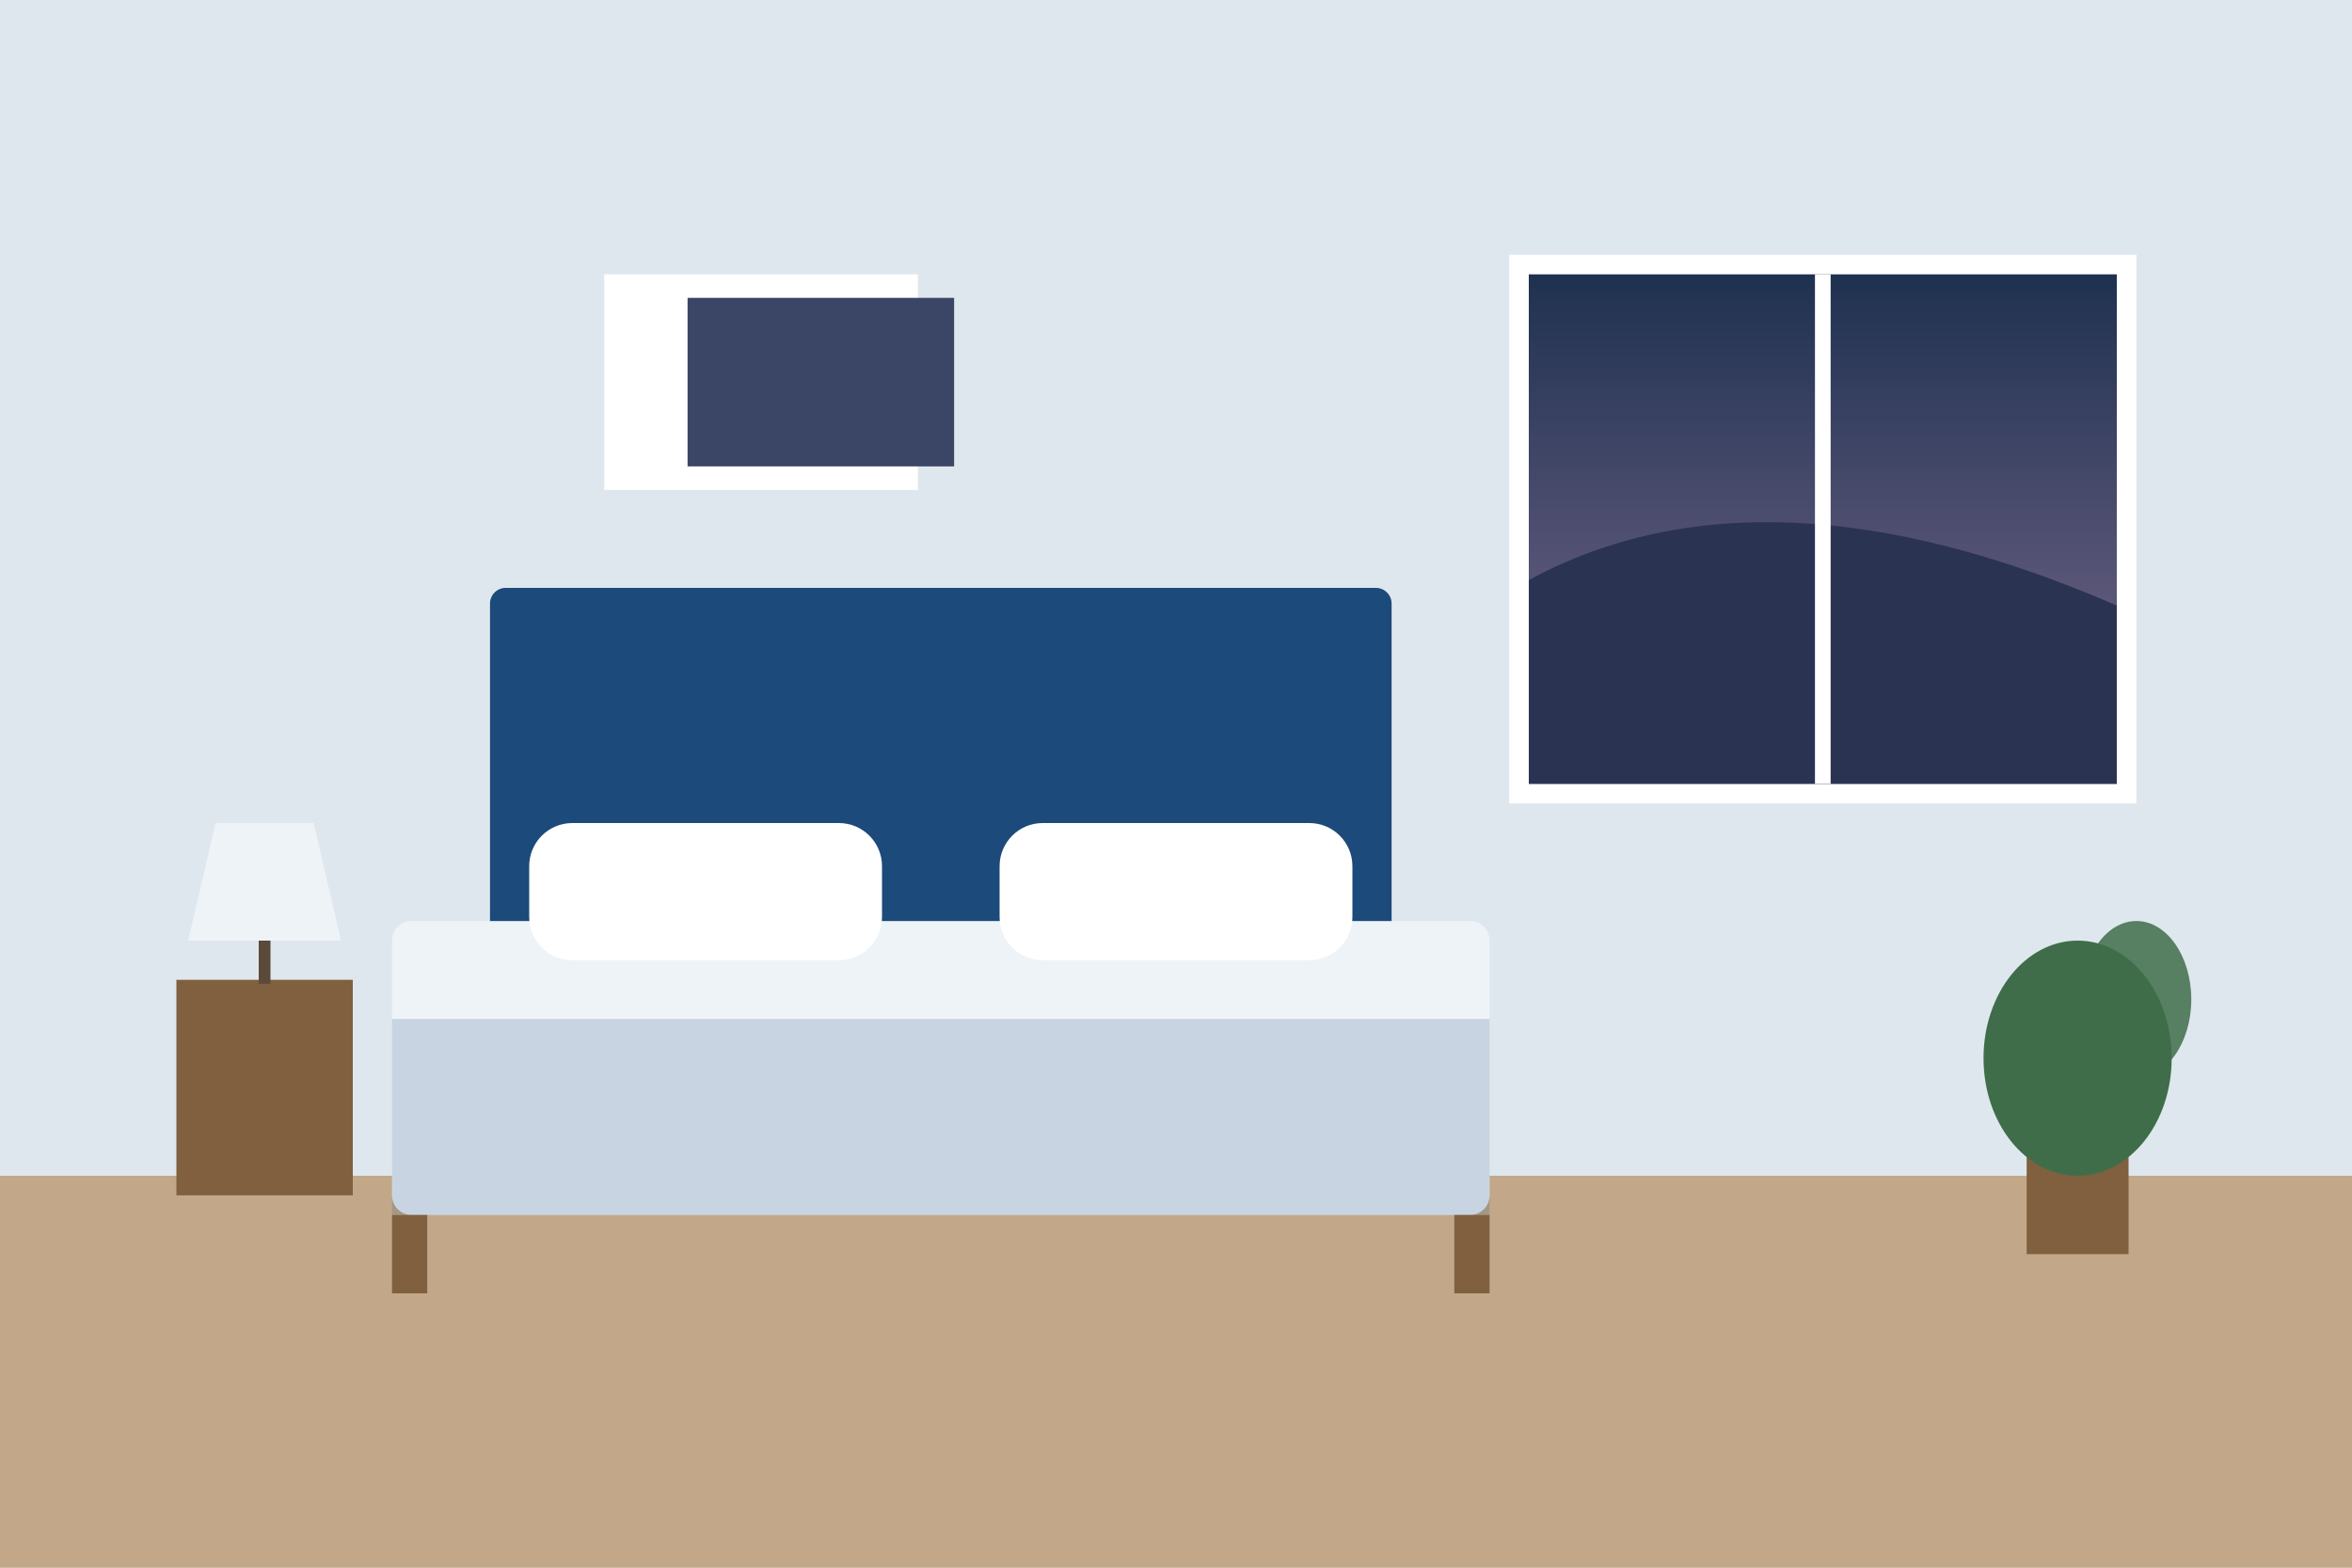
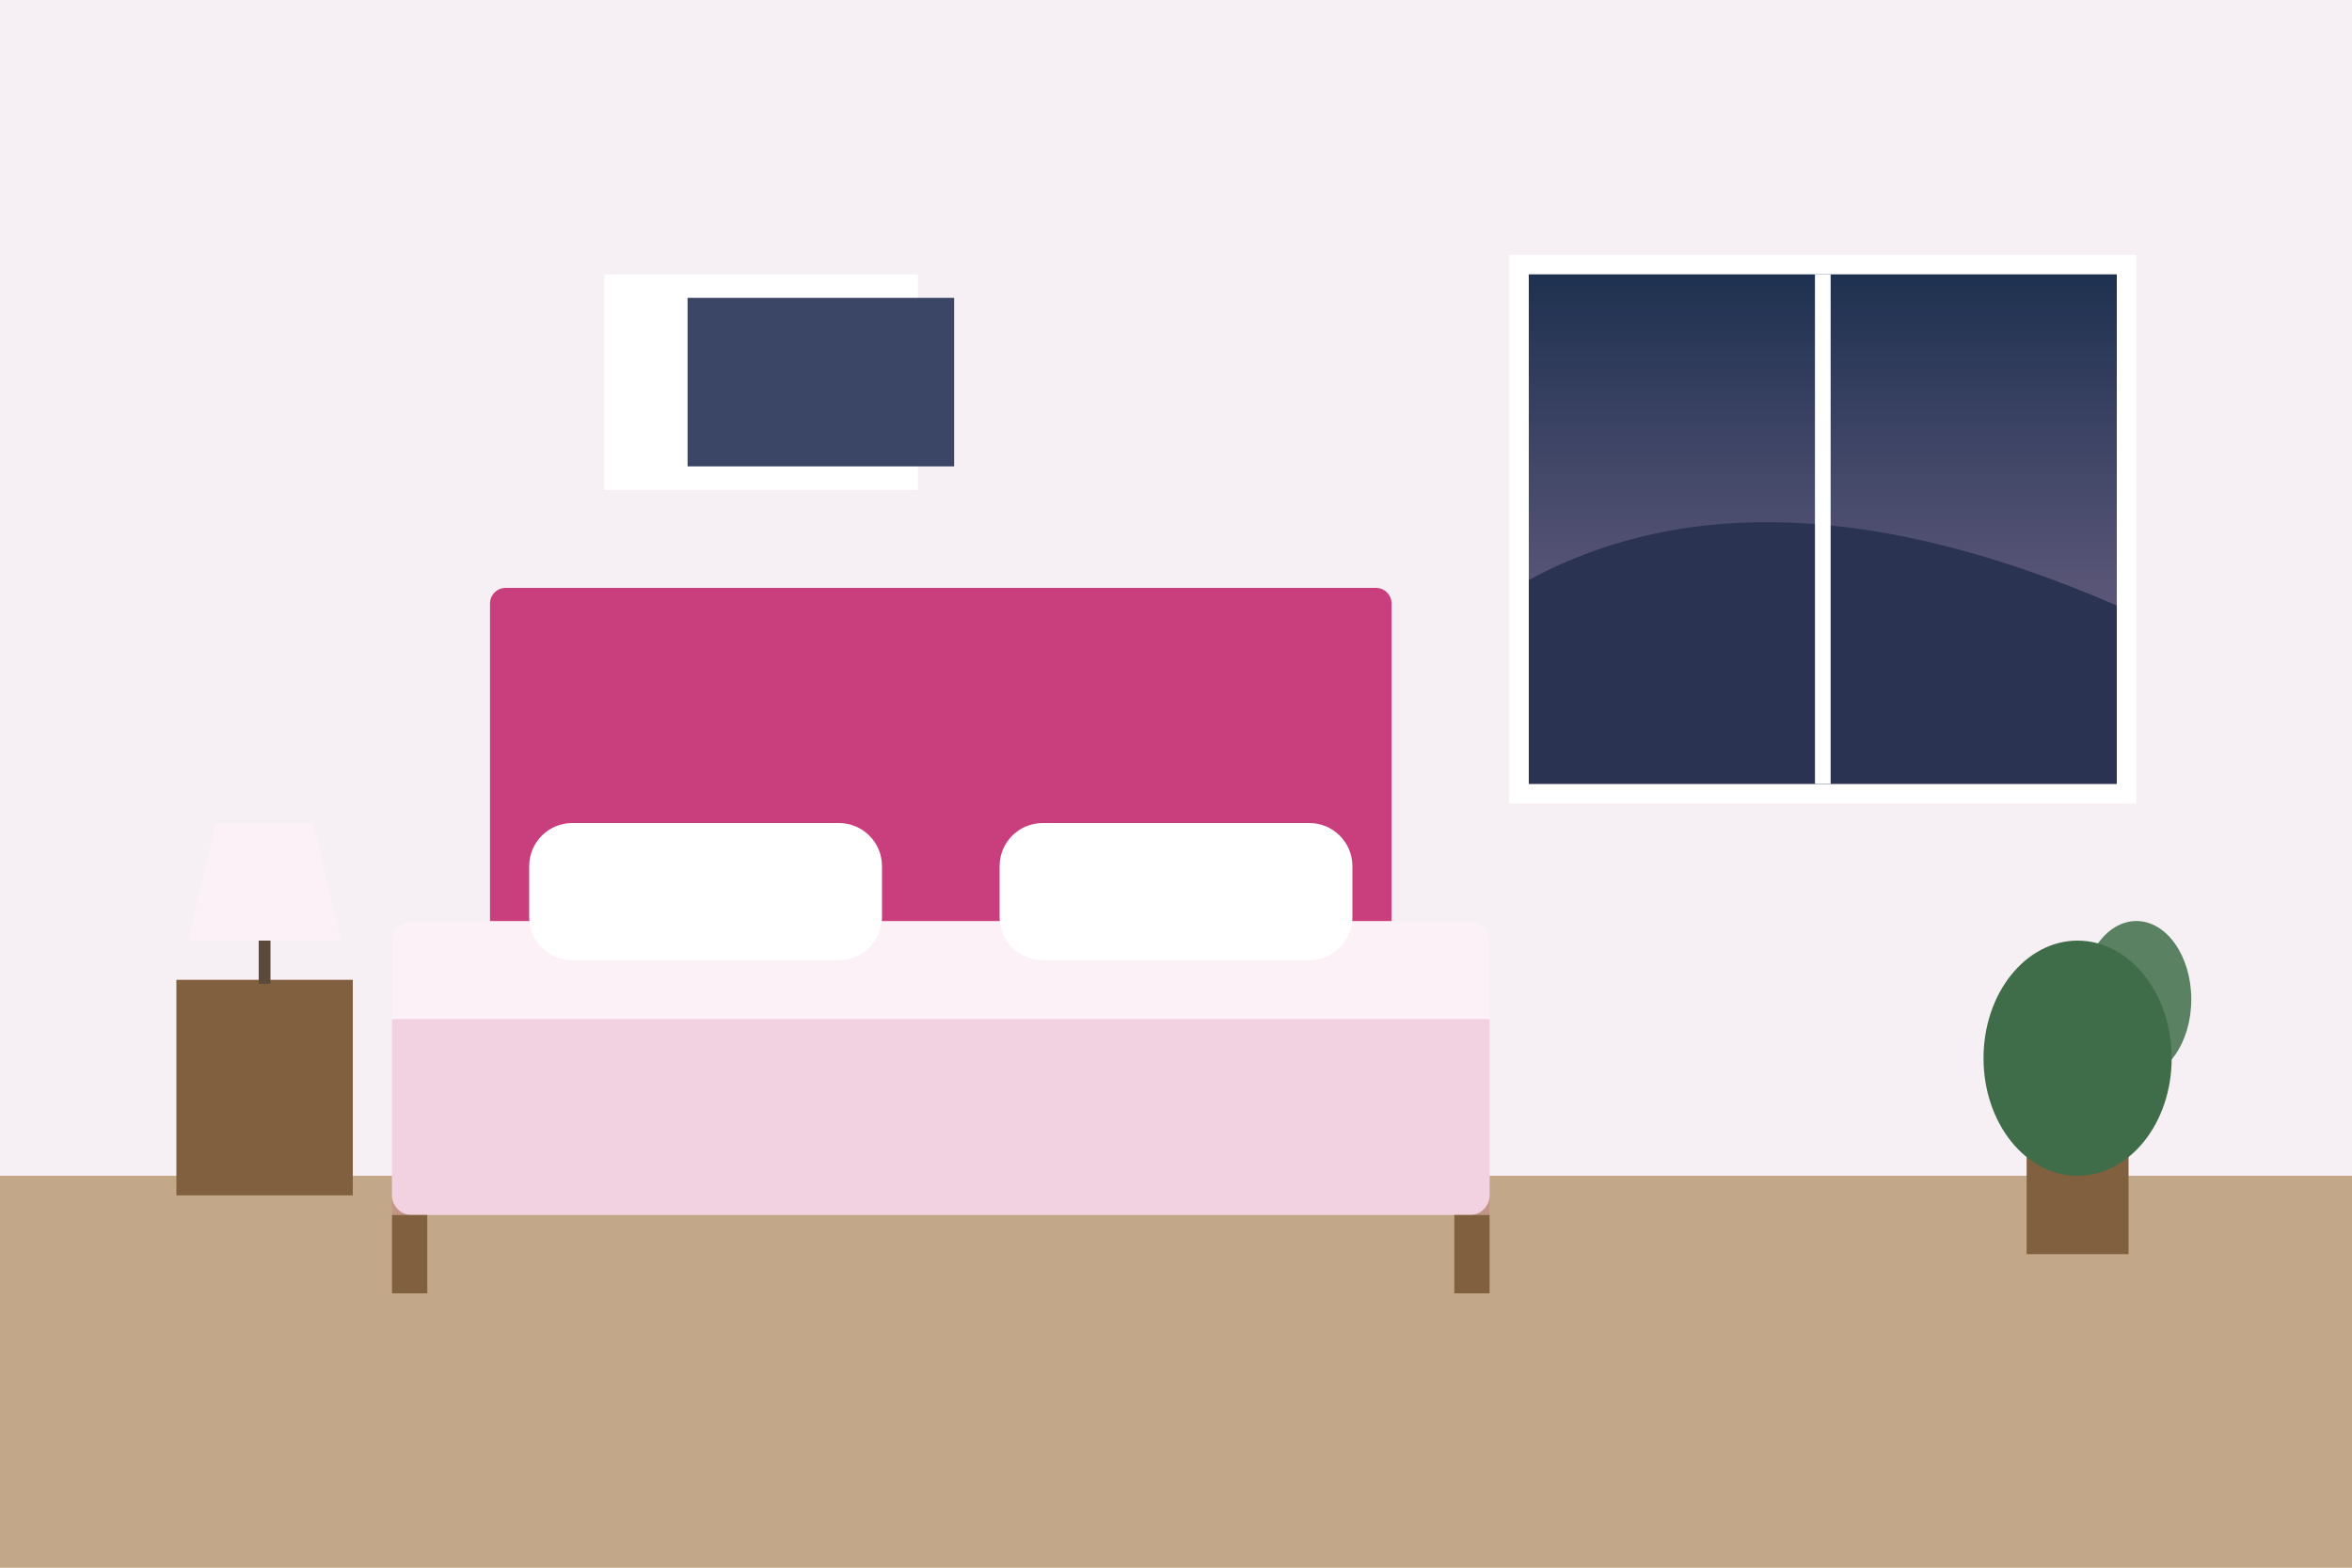
<svg xmlns="http://www.w3.org/2000/svg" viewBox="0 0 1200 800" width="1200" height="800" role="img" aria-label="Illustration of a bedroom scene (Wayfare demo artwork)">
  <defs>
    <linearGradient id="sky" x1="0" y1="0" x2="0" y2="1">
      <stop offset="0" stop-color="#1f3150" />
      <stop offset="1" stop-color="#7c6b8f" />
    </linearGradient>
    <linearGradient id="sea" x1="0" y1="0" x2="0" y2="1">
      <stop offset="0" stop-color="#3f7fa6" />
      <stop offset="1" stop-color="#1f5a80" />
    </linearGradient>
  </defs>
-   <rect width="1200" height="800" fill="#dfe7ee" />
+   <rect width="1200" height="800" fill="#f6eff3" />
  <rect y="600" width="1200" height="200" fill="#c2a888" />
  <rect x="770" y="130" width="320" height="280" fill="#ffffff" />
  <rect x="780" y="140" width="300" height="260" fill="url(#sky)" />
  <path d="M780 400 L780 296 Q 900 231 1080 309 L1080 400 Z" fill="#2b3352" />
  <rect x="926" y="140" width="8" height="260" fill="#ffffff" />
-   <rect x="250" y="300" width="460" height="230" rx="8" fill="#1c4a7a" />
-   <rect x="200" y="470" width="560" height="150" rx="10" fill="#eef3f8" />
-   <rect x="200" y="520" width="560" height="100" fill="#1c4a7a" opacity="0.18" />
+   <rect x="250" y="300" width="460" height="230" rx="8" fill="#c93f7d" />
+   <rect x="200" y="470" width="560" height="150" rx="10" fill="#fbf1f6" />
+   <rect x="200" y="520" width="560" height="100" fill="#c93f7d" opacity="0.18" />
  <rect x="270" y="420" width="180" height="70" rx="22" fill="#ffffff" />
  <rect x="510" y="420" width="180" height="70" rx="22" fill="#ffffff" />
  <rect x="200" y="620" width="18" height="40" fill="#80603f" />
  <rect x="742" y="620" width="18" height="40" fill="#80603f" />
  <rect x="90" y="500" width="90" height="110" fill="#80603f" />
-   <path d="M110 420 h50 l14 60 h-78 Z" fill="#eef3f8" />
+   <path d="M110 420 h50 l14 60 h-78 Z" fill="#fbf1f6" />
  <rect x="132" y="480" width="6" height="22" fill="#5b4a3a" />
  <rect x="1034" y="580" width="52" height="60" fill="#80603f" />
  <ellipse cx="1060" cy="540" rx="48" ry="60" fill="#3f6d4a" />
  <ellipse cx="1090" cy="510" rx="28" ry="40" fill="#3f6d4a" opacity="0.85" />
  <rect x="308.3" y="140" width="160" height="110" fill="#ffffff" />
  <rect x="350.8" y="152" width="136" height="86" fill="#3b4566" />
</svg>
